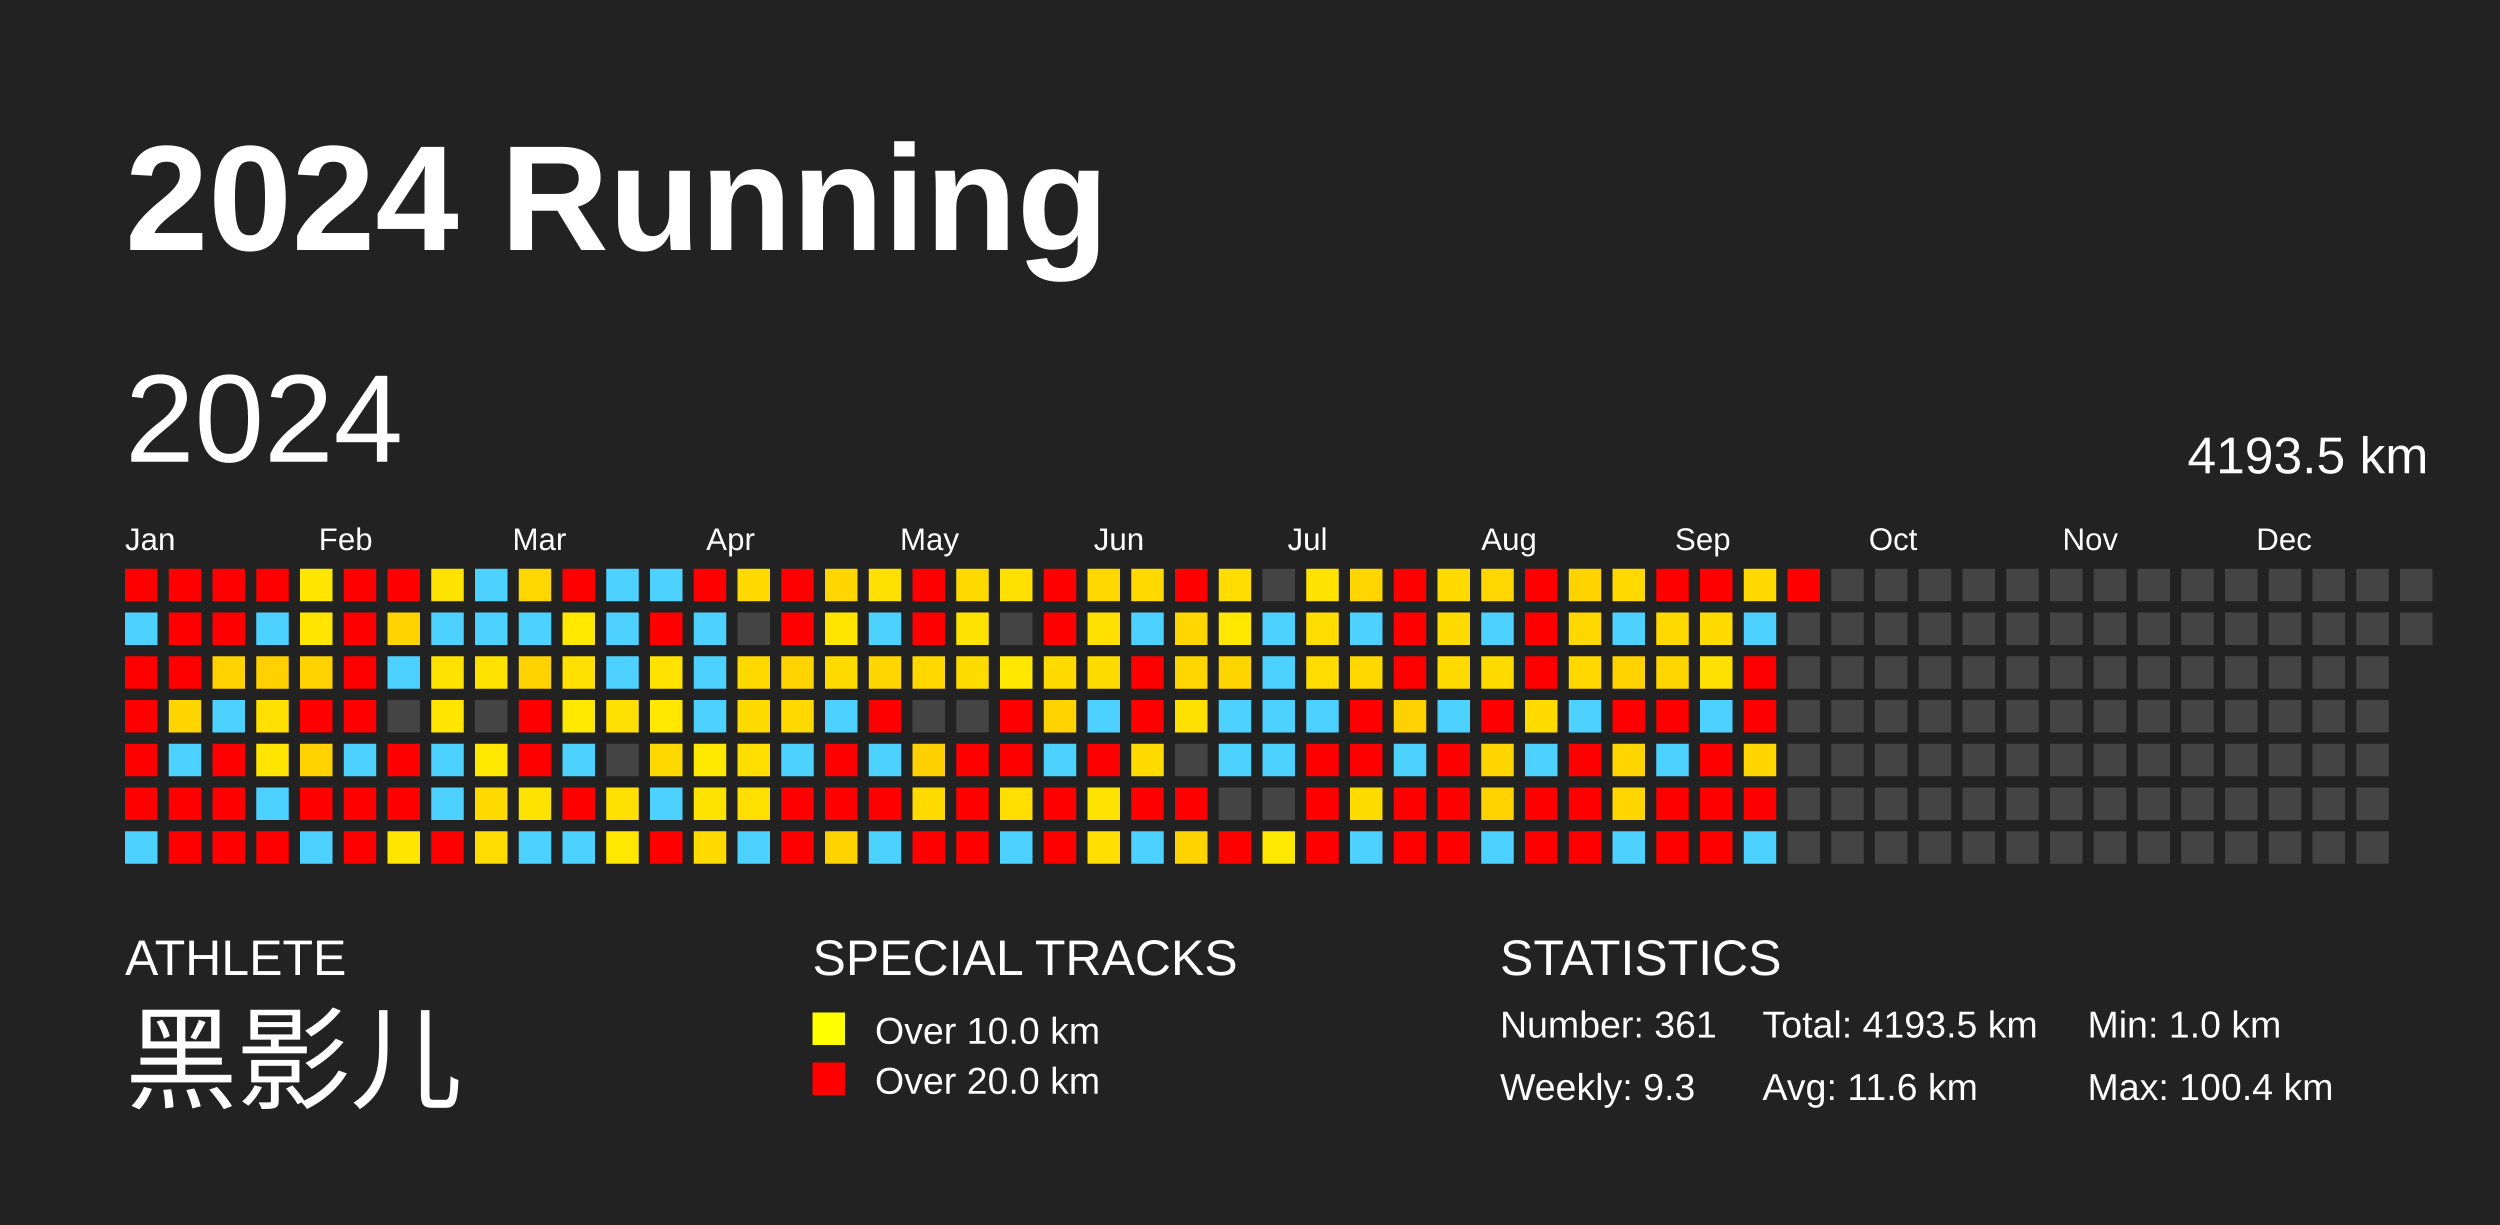
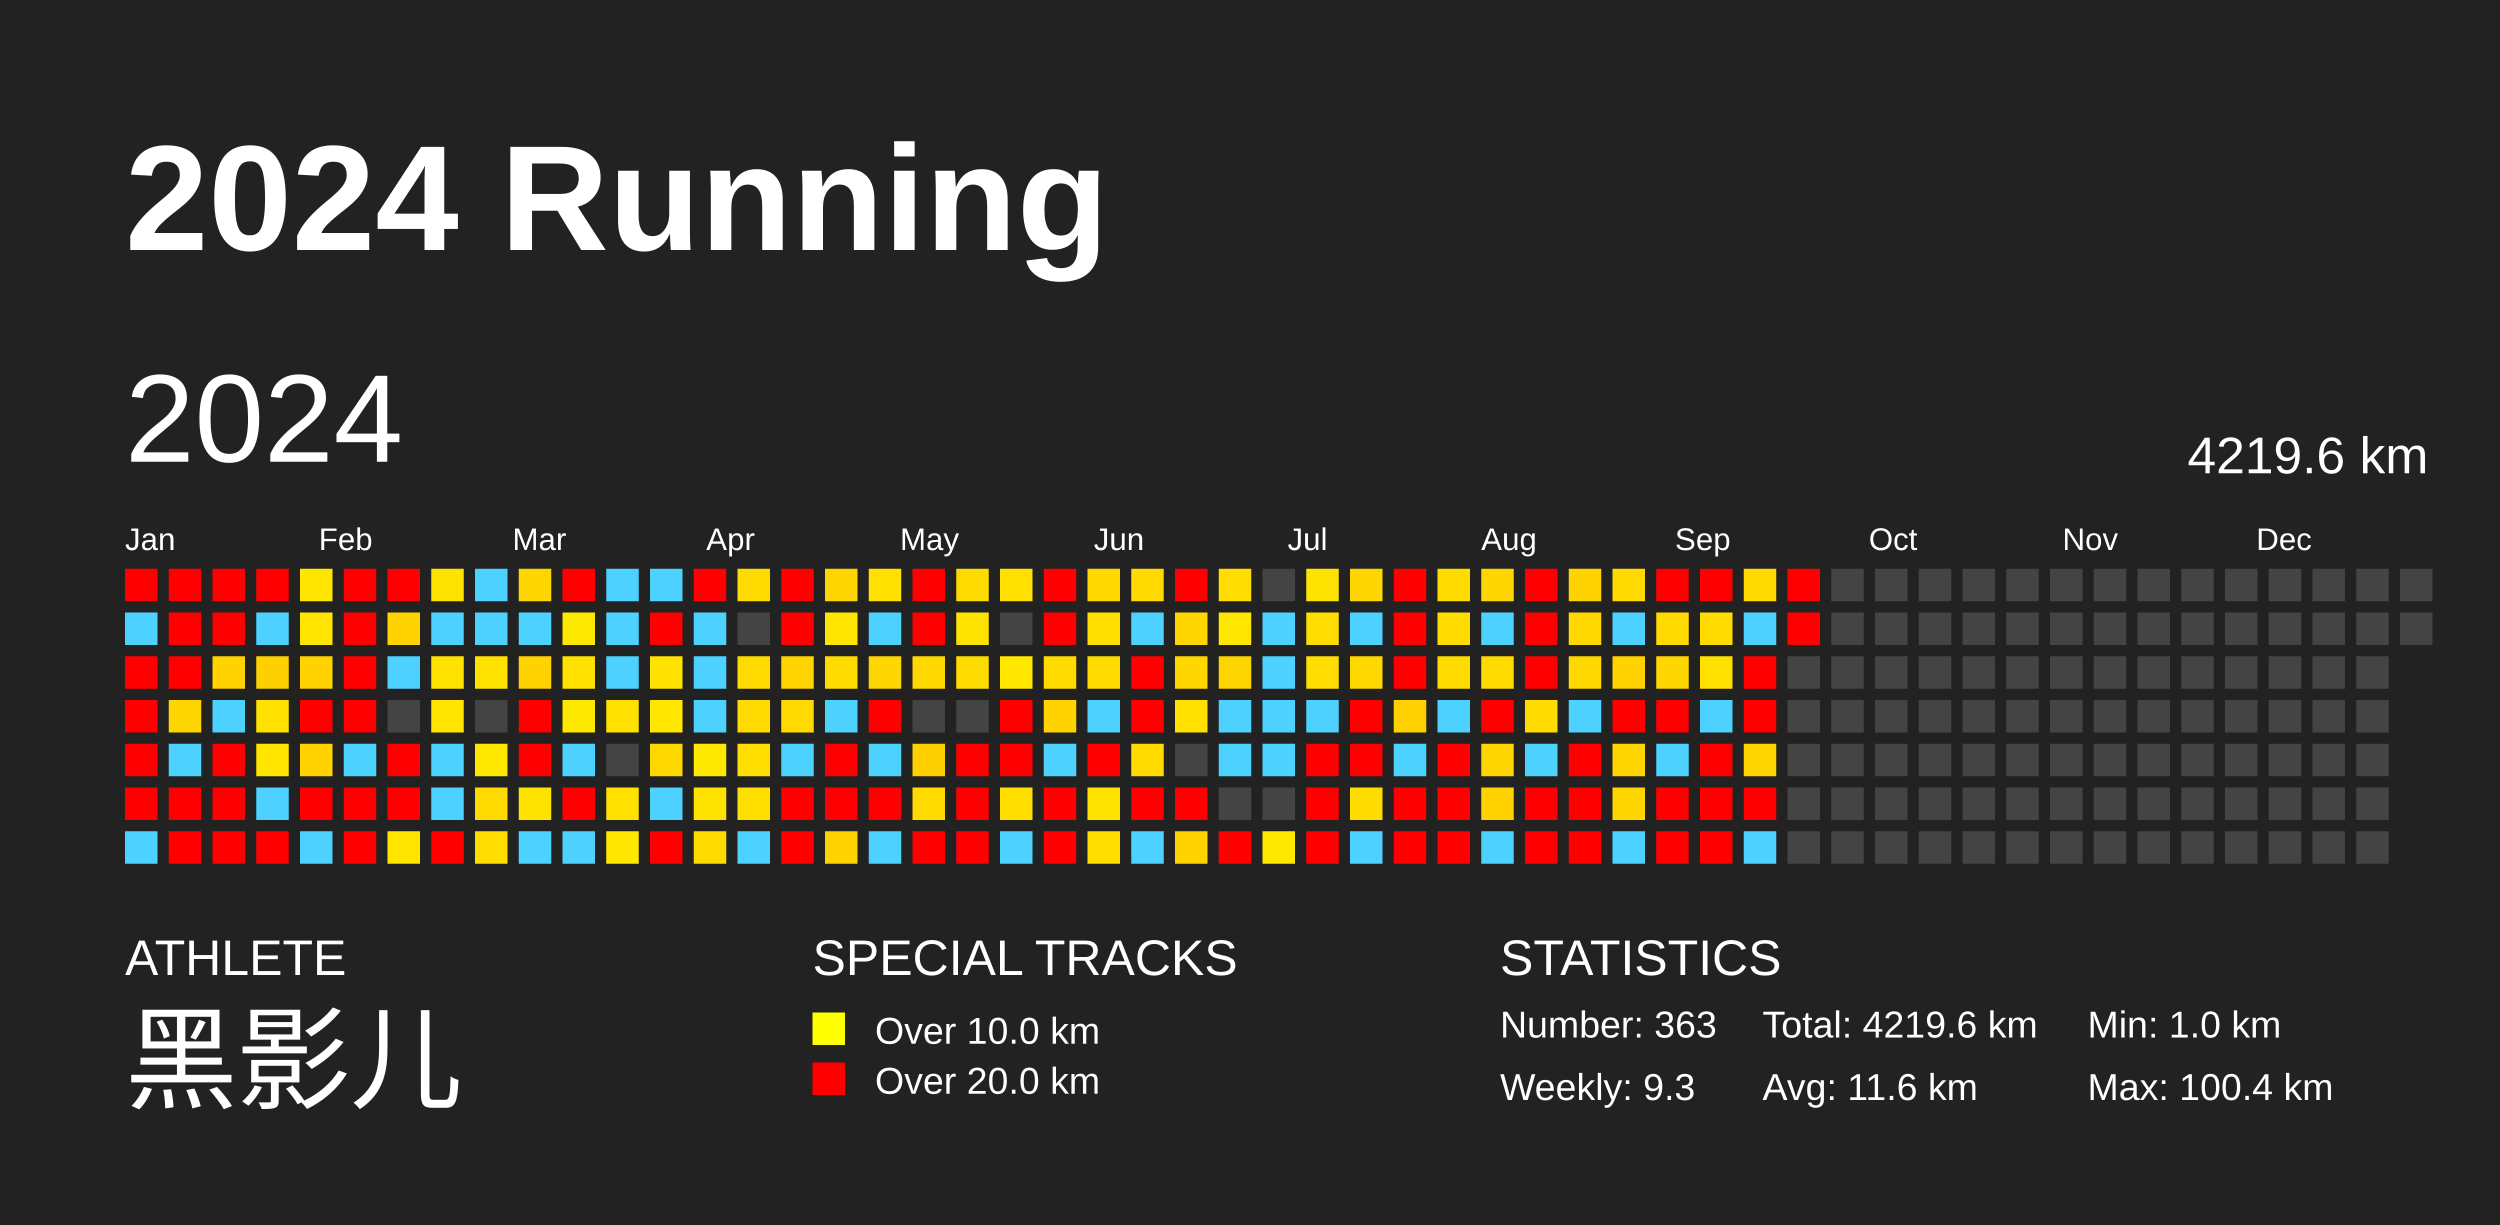
<svg xmlns="http://www.w3.org/2000/svg" baseProfile="full" height="98mm" version="1.1" viewBox="0,0,200,98" width="200mm">
  <defs />
  <rect fill="#222222" height="98" width="200" x="0" y="0" />
  <text fill="#FFFFFF" style="font-size:12px; font-family:Arial; font-weight:bold;" x="10" y="20">2024 Running</text>
  <text fill="#FFFFFF" style="font-size:4px; font-family:Arial" x="10" y="78">ATHLETE</text>
  <text fill="#FFFFFF" style="font-size:9px; font-family:Arial" x="10" y="88">黑影儿</text>
  <text fill="#FFFFFF" style="font-size:4px; font-family:Arial" x="65" y="78">SPECIAL TRACKS</text>
  <rect fill="yellow" height="2.6" width="2.6" x="65" y="81" />
  <text fill="#FFFFFF" style="font-size:3px; font-family:Arial" x="70" y="83.5">Over 10.0 km</text>
  <rect fill="red" height="2.6" width="2.6" x="65" y="85" />
  <text fill="#FFFFFF" style="font-size:3px; font-family:Arial" x="70" y="87.5">Over 20.0 km</text>
  <text fill="#FFFFFF" style="font-size:4px; font-family:Arial" x="120" y="78">STATISTICS</text>
-   <text fill="#FFFFFF" style="font-size:3px; font-family:Arial" x="120" y="83">Number: 361</text>
+   <text fill="#FFFFFF" style="font-size:3px; font-family:Arial" x="120" y="83">Number: 363</text>
  <text fill="#FFFFFF" style="font-size:3px; font-family:Arial" x="120" y="88">Weekly: 9.3</text>
-   <text fill="#FFFFFF" style="font-size:3px; font-family:Arial" x="141" y="83">Total: 4193.5 km</text>
+   <text fill="#FFFFFF" style="font-size:3px; font-family:Arial" x="141" y="83">Total: 4219.6 km</text>
  <text fill="#FFFFFF" style="font-size:3px; font-family:Arial" x="141" y="88">Avg: 11.6 km</text>
  <text fill="#FFFFFF" style="font-size:3px; font-family:Arial" x="167" y="83">Min: 1.0 km</text>
  <text fill="#FFFFFF" style="font-size:3px; font-family:Arial" x="167" y="88">Max: 100.4 km</text>
  <text dominant-baseline="hanging" fill="#FFFFFF" style="font-size:10.0px; font-family:Arial;" x="10" y="30">2024</text>
-   <text dominant-baseline="hanging" fill="#FFFFFF" style="font-size:4.125px; font-family:Arial;" x="175" y="35">4193.5 km</text>
+   <text dominant-baseline="hanging" fill="#FFFFFF" style="font-size:4.125px; font-family:Arial;" x="175" y="35">4219.6 km</text>
  <text fill="#FFFFFF" style="font-size:2.5px; font-family:Arial" x="10.0" y="44">Jan</text>
  <text fill="#FFFFFF" style="font-size:2.5px; font-family:Arial" x="25.5" y="44">Feb</text>
  <text fill="#FFFFFF" style="font-size:2.5px; font-family:Arial" x="41.0" y="44">Mar</text>
  <text fill="#FFFFFF" style="font-size:2.5px; font-family:Arial" x="56.5" y="44">Apr</text>
  <text fill="#FFFFFF" style="font-size:2.5px; font-family:Arial" x="72.0" y="44">May</text>
  <text fill="#FFFFFF" style="font-size:2.5px; font-family:Arial" x="87.5" y="44">Jun</text>
  <text fill="#FFFFFF" style="font-size:2.5px; font-family:Arial" x="103.0" y="44">Jul</text>
  <text fill="#FFFFFF" style="font-size:2.5px; font-family:Arial" x="118.5" y="44">Aug</text>
  <text fill="#FFFFFF" style="font-size:2.5px; font-family:Arial" x="134.0" y="44">Sep</text>
  <text fill="#FFFFFF" style="font-size:2.5px; font-family:Arial" x="149.5" y="44">Oct</text>
  <text fill="#FFFFFF" style="font-size:2.5px; font-family:Arial" x="165.0" y="44">Nov</text>
  <text fill="#FFFFFF" style="font-size:2.5px; font-family:Arial" x="180.5" y="44">Dec</text>
  <rect fill="red" height="2.6" width="2.6" x="10.0" y="45.5" />
  <rect fill="#4dd2ff" height="2.6" width="2.6" x="10.0" y="49.0" />
  <rect fill="red" height="2.6" width="2.6" x="10.0" y="52.5" />
  <rect fill="red" height="2.6" width="2.6" x="10.0" y="56.0" />
  <rect fill="red" height="2.6" width="2.6" x="10.0" y="59.5" />
  <rect fill="red" height="2.6" width="2.6" x="10.0" y="63.0" />
  <rect fill="#4dd2ff" height="2.6" width="2.6" x="10.0" y="66.5" />
  <rect fill="red" height="2.6" width="2.6" x="13.5" y="45.5" />
  <rect fill="red" height="2.6" width="2.6" x="13.5" y="49.0" />
  <rect fill="red" height="2.6" width="2.6" x="13.5" y="52.5" />
  <rect fill="#ffd500" height="2.6" width="2.6" x="13.5" y="56.0" />
  <rect fill="#4dd2ff" height="2.6" width="2.6" x="13.5" y="59.5" />
  <rect fill="red" height="2.6" width="2.6" x="13.5" y="63.0" />
  <rect fill="red" height="2.6" width="2.6" x="13.5" y="66.5" />
  <rect fill="red" height="2.6" width="2.6" x="17.0" y="45.5" />
  <rect fill="red" height="2.6" width="2.6" x="17.0" y="49.0" />
  <rect fill="#ffd200" height="2.6" width="2.6" x="17.0" y="52.5" />
  <rect fill="#4dd2ff" height="2.6" width="2.6" x="17.0" y="56.0" />
  <rect fill="red" height="2.6" width="2.6" x="17.0" y="59.5" />
  <rect fill="red" height="2.6" width="2.6" x="17.0" y="63.0" />
  <rect fill="red" height="2.6" width="2.6" x="17.0" y="66.5" />
  <rect fill="red" height="2.6" width="2.6" x="20.5" y="45.5" />
  <rect fill="#4dd2ff" height="2.6" width="2.6" x="20.5" y="49.0" />
  <rect fill="#ffd000" height="2.6" width="2.6" x="20.5" y="52.5" />
  <rect fill="#ffe000" height="2.6" width="2.6" x="20.5" y="56.0" />
  <rect fill="#ffe500" height="2.6" width="2.6" x="20.5" y="59.5" />
  <rect fill="#4dd2ff" height="2.6" width="2.6" x="20.5" y="63.0" />
  <rect fill="red" height="2.6" width="2.6" x="20.5" y="66.5" />
  <rect fill="#ffe600" height="2.6" width="2.6" x="24.0" y="45.5" />
  <rect fill="#ffe500" height="2.6" width="2.6" x="24.0" y="49.0" />
  <rect fill="#ffd200" height="2.6" width="2.6" x="24.0" y="52.5" />
  <rect fill="red" height="2.6" width="2.6" x="24.0" y="56.0" />
  <rect fill="#ffd200" height="2.6" width="2.6" x="24.0" y="59.5" />
  <rect fill="red" height="2.6" width="2.6" x="24.0" y="63.0" />
  <rect fill="#4dd2ff" height="2.6" width="2.6" x="24.0" y="66.5" />
  <rect fill="red" height="2.6" width="2.6" x="27.5" y="45.5" />
  <rect fill="red" height="2.6" width="2.6" x="27.5" y="49.0" />
  <rect fill="red" height="2.6" width="2.6" x="27.5" y="52.5" />
  <rect fill="red" height="2.6" width="2.6" x="27.5" y="56.0" />
  <rect fill="#4dd2ff" height="2.6" width="2.6" x="27.5" y="59.5" />
  <rect fill="red" height="2.6" width="2.6" x="27.5" y="63.0" />
  <rect fill="red" height="2.6" width="2.6" x="27.5" y="66.5" />
  <rect fill="red" height="2.6" width="2.6" x="31.0" y="45.5" />
  <rect fill="#ffd300" height="2.6" width="2.6" x="31.0" y="49.0" />
  <rect fill="#4dd2ff" height="2.6" width="2.6" x="31.0" y="52.5" />
  <rect fill="#444444" height="2.6" width="2.6" x="31.0" y="56.0" />
  <rect fill="red" height="2.6" width="2.6" x="31.0" y="59.5" />
  <rect fill="red" height="2.6" width="2.6" x="31.0" y="63.0" />
  <rect fill="#ffe500" height="2.6" width="2.6" x="31.0" y="66.5" />
  <rect fill="#ffe300" height="2.6" width="2.6" x="34.5" y="45.5" />
  <rect fill="#4dd2ff" height="2.6" width="2.6" x="34.5" y="49.0" />
  <rect fill="#ffe300" height="2.6" width="2.6" x="34.5" y="52.5" />
  <rect fill="#ffe500" height="2.6" width="2.6" x="34.5" y="56.0" />
  <rect fill="#4dd2ff" height="2.6" width="2.6" x="34.5" y="59.5" />
  <rect fill="#4dd2ff" height="2.6" width="2.6" x="34.5" y="63.0" />
  <rect fill="red" height="2.6" width="2.6" x="34.5" y="66.5" />
  <rect fill="#4dd2ff" height="2.6" width="2.6" x="38.0" y="45.5" />
  <rect fill="#4dd2ff" height="2.6" width="2.6" x="38.0" y="49.0" />
  <rect fill="#ffe300" height="2.6" width="2.6" x="38.0" y="52.5" />
  <rect fill="#444444" height="2.6" width="2.6" x="38.0" y="56.0" />
  <rect fill="#ffe800" height="2.6" width="2.6" x="38.0" y="59.5" />
  <rect fill="#ffda00" height="2.6" width="2.6" x="38.0" y="63.0" />
  <rect fill="#ffdd00" height="2.6" width="2.6" x="38.0" y="66.5" />
  <rect fill="#ffd700" height="2.6" width="2.6" x="41.5" y="45.5" />
  <rect fill="#4dd2ff" height="2.6" width="2.6" x="41.5" y="49.0" />
  <rect fill="#ffd200" height="2.6" width="2.6" x="41.5" y="52.5" />
  <rect fill="red" height="2.6" width="2.6" x="41.5" y="56.0" />
  <rect fill="red" height="2.6" width="2.6" x="41.5" y="59.5" />
  <rect fill="#ffe300" height="2.6" width="2.6" x="41.5" y="63.0" />
  <rect fill="#4dd2ff" height="2.6" width="2.6" x="41.5" y="66.5" />
  <rect fill="red" height="2.6" width="2.6" x="45.0" y="45.5" />
  <rect fill="#ffe800" height="2.6" width="2.6" x="45.0" y="49.0" />
  <rect fill="#ffe000" height="2.6" width="2.6" x="45.0" y="52.5" />
  <rect fill="#ffe800" height="2.6" width="2.6" x="45.0" y="56.0" />
  <rect fill="#4dd2ff" height="2.6" width="2.6" x="45.0" y="59.5" />
  <rect fill="red" height="2.6" width="2.6" x="45.0" y="63.0" />
  <rect fill="#4dd2ff" height="2.6" width="2.6" x="45.0" y="66.5" />
  <rect fill="#4dd2ff" height="2.6" width="2.6" x="48.5" y="45.5" />
  <rect fill="#4dd2ff" height="2.6" width="2.6" x="48.5" y="49.0" />
  <rect fill="#4dd2ff" height="2.6" width="2.6" x="48.5" y="52.5" />
  <rect fill="#ffe000" height="2.6" width="2.6" x="48.5" y="56.0" />
  <rect fill="#444444" height="2.6" width="2.6" x="48.5" y="59.5" />
  <rect fill="#ffe000" height="2.6" width="2.6" x="48.5" y="63.0" />
  <rect fill="#ffe700" height="2.6" width="2.6" x="48.5" y="66.5" />
  <rect fill="#4dd2ff" height="2.6" width="2.6" x="52.0" y="45.5" />
  <rect fill="red" height="2.6" width="2.6" x="52.0" y="49.0" />
  <rect fill="#ffe200" height="2.6" width="2.6" x="52.0" y="52.5" />
  <rect fill="#ffe700" height="2.6" width="2.6" x="52.0" y="56.0" />
  <rect fill="#ffd800" height="2.6" width="2.6" x="52.0" y="59.5" />
  <rect fill="#4dd2ff" height="2.6" width="2.6" x="52.0" y="63.0" />
  <rect fill="red" height="2.6" width="2.6" x="52.0" y="66.5" />
  <rect fill="red" height="2.6" width="2.6" x="55.5" y="45.5" />
  <rect fill="#4dd2ff" height="2.6" width="2.6" x="55.5" y="49.0" />
  <rect fill="#4dd2ff" height="2.6" width="2.6" x="55.5" y="52.5" />
  <rect fill="#4dd2ff" height="2.6" width="2.6" x="55.5" y="56.0" />
  <rect fill="#ffe800" height="2.6" width="2.6" x="55.5" y="59.5" />
  <rect fill="#ffe300" height="2.6" width="2.6" x="55.5" y="63.0" />
  <rect fill="#ffdb00" height="2.6" width="2.6" x="55.5" y="66.5" />
  <rect fill="#ffda00" height="2.6" width="2.6" x="59.0" y="45.5" />
  <rect fill="#444444" height="2.6" width="2.6" x="59.0" y="49.0" />
  <rect fill="#ffda00" height="2.6" width="2.6" x="59.0" y="52.5" />
  <rect fill="#ffda00" height="2.6" width="2.6" x="59.0" y="56.0" />
  <rect fill="#ffde00" height="2.6" width="2.6" x="59.0" y="59.5" />
  <rect fill="#ffdf00" height="2.6" width="2.6" x="59.0" y="63.0" />
  <rect fill="#4dd2ff" height="2.6" width="2.6" x="59.0" y="66.5" />
  <rect fill="red" height="2.6" width="2.6" x="62.5" y="45.5" />
  <rect fill="red" height="2.6" width="2.6" x="62.5" y="49.0" />
  <rect fill="#ffd400" height="2.6" width="2.6" x="62.5" y="52.5" />
  <rect fill="#ffd900" height="2.6" width="2.6" x="62.5" y="56.0" />
  <rect fill="#4dd2ff" height="2.6" width="2.6" x="62.5" y="59.5" />
  <rect fill="red" height="2.6" width="2.6" x="62.5" y="63.0" />
  <rect fill="red" height="2.6" width="2.6" x="62.5" y="66.5" />
  <rect fill="#ffd600" height="2.6" width="2.6" x="66.0" y="45.5" />
  <rect fill="#ffe500" height="2.6" width="2.6" x="66.0" y="49.0" />
  <rect fill="#ffdb00" height="2.6" width="2.6" x="66.0" y="52.5" />
  <rect fill="#4dd2ff" height="2.6" width="2.6" x="66.0" y="56.0" />
  <rect fill="red" height="2.6" width="2.6" x="66.0" y="59.5" />
  <rect fill="red" height="2.6" width="2.6" x="66.0" y="63.0" />
  <rect fill="#ffd300" height="2.6" width="2.6" x="66.0" y="66.5" />
  <rect fill="#ffe000" height="2.6" width="2.6" x="69.5" y="45.5" />
  <rect fill="#4dd2ff" height="2.6" width="2.6" x="69.5" y="49.0" />
  <rect fill="#ffd600" height="2.6" width="2.6" x="69.5" y="52.5" />
  <rect fill="red" height="2.6" width="2.6" x="69.5" y="56.0" />
  <rect fill="#4dd2ff" height="2.6" width="2.6" x="69.5" y="59.5" />
  <rect fill="red" height="2.6" width="2.6" x="69.5" y="63.0" />
  <rect fill="#4dd2ff" height="2.6" width="2.6" x="69.5" y="66.5" />
  <rect fill="red" height="2.6" width="2.6" x="73.0" y="45.5" />
  <rect fill="red" height="2.6" width="2.6" x="73.0" y="49.0" />
  <rect fill="#ffd800" height="2.6" width="2.6" x="73.0" y="52.5" />
  <rect fill="#444444" height="2.6" width="2.6" x="73.0" y="56.0" />
  <rect fill="#ffd000" height="2.6" width="2.6" x="73.0" y="59.5" />
  <rect fill="#ffdb00" height="2.6" width="2.6" x="73.0" y="63.0" />
  <rect fill="red" height="2.6" width="2.6" x="73.0" y="66.5" />
  <rect fill="#ffda00" height="2.6" width="2.6" x="76.5" y="45.5" />
  <rect fill="#ffe300" height="2.6" width="2.6" x="76.5" y="49.0" />
  <rect fill="#ffdc00" height="2.6" width="2.6" x="76.5" y="52.5" />
  <rect fill="#444444" height="2.6" width="2.6" x="76.5" y="56.0" />
  <rect fill="red" height="2.6" width="2.6" x="76.5" y="59.5" />
  <rect fill="red" height="2.6" width="2.6" x="76.5" y="63.0" />
  <rect fill="red" height="2.6" width="2.6" x="76.5" y="66.5" />
  <rect fill="#ffe000" height="2.6" width="2.6" x="80.0" y="45.5" />
  <rect fill="#444444" height="2.6" width="2.6" x="80.0" y="49.0" />
  <rect fill="#ffe700" height="2.6" width="2.6" x="80.0" y="52.5" />
  <rect fill="red" height="2.6" width="2.6" x="80.0" y="56.0" />
  <rect fill="red" height="2.6" width="2.6" x="80.0" y="59.5" />
  <rect fill="#ffde00" height="2.6" width="2.6" x="80.0" y="63.0" />
  <rect fill="#4dd2ff" height="2.6" width="2.6" x="80.0" y="66.5" />
  <rect fill="red" height="2.6" width="2.6" x="83.5" y="45.5" />
  <rect fill="red" height="2.6" width="2.6" x="83.5" y="49.0" />
  <rect fill="#ffdb00" height="2.6" width="2.6" x="83.5" y="52.5" />
  <rect fill="#ffd300" height="2.6" width="2.6" x="83.5" y="56.0" />
  <rect fill="#4dd2ff" height="2.6" width="2.6" x="83.5" y="59.5" />
  <rect fill="red" height="2.6" width="2.6" x="83.5" y="63.0" />
  <rect fill="red" height="2.6" width="2.6" x="83.5" y="66.5" />
  <rect fill="#ffd800" height="2.6" width="2.6" x="87.0" y="45.5" />
  <rect fill="#ffdf00" height="2.6" width="2.6" x="87.0" y="49.0" />
  <rect fill="#ffdc00" height="2.6" width="2.6" x="87.0" y="52.5" />
  <rect fill="#4dd2ff" height="2.6" width="2.6" x="87.0" y="56.0" />
  <rect fill="red" height="2.6" width="2.6" x="87.0" y="59.5" />
  <rect fill="#ffe300" height="2.6" width="2.6" x="87.0" y="63.0" />
  <rect fill="#ffde00" height="2.6" width="2.6" x="87.0" y="66.5" />
  <rect fill="#ffd900" height="2.6" width="2.6" x="90.5" y="45.5" />
  <rect fill="#4dd2ff" height="2.6" width="2.6" x="90.5" y="49.0" />
  <rect fill="red" height="2.6" width="2.6" x="90.5" y="52.5" />
  <rect fill="red" height="2.6" width="2.6" x="90.5" y="56.0" />
  <rect fill="#ffdb00" height="2.6" width="2.6" x="90.5" y="59.5" />
  <rect fill="red" height="2.6" width="2.6" x="90.5" y="63.0" />
  <rect fill="#4dd2ff" height="2.6" width="2.6" x="90.5" y="66.5" />
  <rect fill="red" height="2.6" width="2.6" x="94.0" y="45.5" />
  <rect fill="#ffd600" height="2.6" width="2.6" x="94.0" y="49.0" />
  <rect fill="#ffd600" height="2.6" width="2.6" x="94.0" y="52.5" />
  <rect fill="#ffe000" height="2.6" width="2.6" x="94.0" y="56.0" />
  <rect fill="#444444" height="2.6" width="2.6" x="94.0" y="59.5" />
  <rect fill="red" height="2.6" width="2.6" x="94.0" y="63.0" />
  <rect fill="#ffd300" height="2.6" width="2.6" x="94.0" y="66.5" />
  <rect fill="#ffdd00" height="2.6" width="2.6" x="97.5" y="45.5" />
  <rect fill="#ffe700" height="2.6" width="2.6" x="97.5" y="49.0" />
  <rect fill="#ffd500" height="2.6" width="2.6" x="97.5" y="52.5" />
  <rect fill="#4dd2ff" height="2.6" width="2.6" x="97.5" y="56.0" />
  <rect fill="#4dd2ff" height="2.6" width="2.6" x="97.5" y="59.5" />
  <rect fill="#444444" height="2.6" width="2.6" x="97.5" y="63.0" />
  <rect fill="red" height="2.6" width="2.6" x="97.5" y="66.5" />
  <rect fill="#444444" height="2.6" width="2.6" x="101.0" y="45.5" />
  <rect fill="#4dd2ff" height="2.6" width="2.6" x="101.0" y="49.0" />
  <rect fill="#4dd2ff" height="2.6" width="2.6" x="101.0" y="52.5" />
  <rect fill="#4dd2ff" height="2.6" width="2.6" x="101.0" y="56.0" />
  <rect fill="#4dd2ff" height="2.6" width="2.6" x="101.0" y="59.5" />
  <rect fill="#444444" height="2.6" width="2.6" x="101.0" y="63.0" />
  <rect fill="#ffe800" height="2.6" width="2.6" x="101.0" y="66.5" />
  <rect fill="#ffe300" height="2.6" width="2.6" x="104.5" y="45.5" />
  <rect fill="#ffdd00" height="2.6" width="2.6" x="104.5" y="49.0" />
  <rect fill="#ffdd00" height="2.6" width="2.6" x="104.5" y="52.5" />
  <rect fill="#4dd2ff" height="2.6" width="2.6" x="104.5" y="56.0" />
  <rect fill="red" height="2.6" width="2.6" x="104.5" y="59.5" />
  <rect fill="red" height="2.6" width="2.6" x="104.5" y="63.0" />
  <rect fill="red" height="2.6" width="2.6" x="104.5" y="66.5" />
  <rect fill="#ffd600" height="2.6" width="2.6" x="108.0" y="45.5" />
  <rect fill="#4dd2ff" height="2.6" width="2.6" x="108.0" y="49.0" />
  <rect fill="#ffd800" height="2.6" width="2.6" x="108.0" y="52.5" />
  <rect fill="red" height="2.6" width="2.6" x="108.0" y="56.0" />
  <rect fill="red" height="2.6" width="2.6" x="108.0" y="59.5" />
  <rect fill="#ffdc00" height="2.6" width="2.6" x="108.0" y="63.0" />
  <rect fill="#4dd2ff" height="2.6" width="2.6" x="108.0" y="66.5" />
  <rect fill="red" height="2.6" width="2.6" x="111.5" y="45.5" />
  <rect fill="red" height="2.6" width="2.6" x="111.5" y="49.0" />
  <rect fill="red" height="2.6" width="2.6" x="111.5" y="52.5" />
  <rect fill="#ffd100" height="2.6" width="2.6" x="111.5" y="56.0" />
  <rect fill="#4dd2ff" height="2.6" width="2.6" x="111.5" y="59.5" />
  <rect fill="red" height="2.6" width="2.6" x="111.5" y="63.0" />
  <rect fill="red" height="2.6" width="2.6" x="111.5" y="66.5" />
  <rect fill="#ffdb00" height="2.6" width="2.6" x="115.0" y="45.5" />
  <rect fill="#ffdb00" height="2.6" width="2.6" x="115.0" y="49.0" />
  <rect fill="#ffdb00" height="2.6" width="2.6" x="115.0" y="52.5" />
  <rect fill="#4dd2ff" height="2.6" width="2.6" x="115.0" y="56.0" />
  <rect fill="red" height="2.6" width="2.6" x="115.0" y="59.5" />
  <rect fill="red" height="2.6" width="2.6" x="115.0" y="63.0" />
  <rect fill="red" height="2.6" width="2.6" x="115.0" y="66.5" />
  <rect fill="#ffd700" height="2.6" width="2.6" x="118.5" y="45.5" />
  <rect fill="#4dd2ff" height="2.6" width="2.6" x="118.5" y="49.0" />
  <rect fill="#ffdb00" height="2.6" width="2.6" x="118.5" y="52.5" />
  <rect fill="red" height="2.6" width="2.6" x="118.5" y="56.0" />
  <rect fill="#ffd500" height="2.6" width="2.6" x="118.5" y="59.5" />
  <rect fill="#ffd200" height="2.6" width="2.6" x="118.5" y="63.0" />
  <rect fill="#4dd2ff" height="2.6" width="2.6" x="118.5" y="66.5" />
  <rect fill="red" height="2.6" width="2.6" x="122.0" y="45.5" />
  <rect fill="red" height="2.6" width="2.6" x="122.0" y="49.0" />
  <rect fill="red" height="2.6" width="2.6" x="122.0" y="52.5" />
  <rect fill="#ffdb00" height="2.6" width="2.6" x="122.0" y="56.0" />
  <rect fill="#4dd2ff" height="2.6" width="2.6" x="122.0" y="59.5" />
  <rect fill="red" height="2.6" width="2.6" x="122.0" y="63.0" />
  <rect fill="red" height="2.6" width="2.6" x="122.0" y="66.5" />
  <rect fill="#ffd300" height="2.6" width="2.6" x="125.5" y="45.5" />
  <rect fill="#ffd800" height="2.6" width="2.6" x="125.5" y="49.0" />
  <rect fill="#ffd800" height="2.6" width="2.6" x="125.5" y="52.5" />
  <rect fill="#4dd2ff" height="2.6" width="2.6" x="125.5" y="56.0" />
  <rect fill="red" height="2.6" width="2.6" x="125.5" y="59.5" />
  <rect fill="red" height="2.6" width="2.6" x="125.5" y="63.0" />
  <rect fill="red" height="2.6" width="2.6" x="125.5" y="66.5" />
  <rect fill="#ffd900" height="2.6" width="2.6" x="129.0" y="45.5" />
  <rect fill="#4dd2ff" height="2.6" width="2.6" x="129.0" y="49.0" />
  <rect fill="#ffd200" height="2.6" width="2.6" x="129.0" y="52.5" />
  <rect fill="red" height="2.6" width="2.6" x="129.0" y="56.0" />
  <rect fill="#ffd600" height="2.6" width="2.6" x="129.0" y="59.5" />
  <rect fill="#ffd600" height="2.6" width="2.6" x="129.0" y="63.0" />
  <rect fill="#4dd2ff" height="2.6" width="2.6" x="129.0" y="66.5" />
  <rect fill="red" height="2.6" width="2.6" x="132.5" y="45.5" />
  <rect fill="#ffd900" height="2.6" width="2.6" x="132.5" y="49.0" />
  <rect fill="#ffd600" height="2.6" width="2.6" x="132.5" y="52.5" />
  <rect fill="red" height="2.6" width="2.6" x="132.5" y="56.0" />
  <rect fill="#4dd2ff" height="2.6" width="2.6" x="132.5" y="59.5" />
  <rect fill="red" height="2.6" width="2.6" x="132.5" y="63.0" />
  <rect fill="red" height="2.6" width="2.6" x="132.5" y="66.5" />
  <rect fill="red" height="2.6" width="2.6" x="136.0" y="45.5" />
  <rect fill="#ffdb00" height="2.6" width="2.6" x="136.0" y="49.0" />
  <rect fill="#ffe000" height="2.6" width="2.6" x="136.0" y="52.5" />
  <rect fill="#4dd2ff" height="2.6" width="2.6" x="136.0" y="56.0" />
  <rect fill="red" height="2.6" width="2.6" x="136.0" y="59.5" />
  <rect fill="red" height="2.6" width="2.6" x="136.0" y="63.0" />
  <rect fill="red" height="2.6" width="2.6" x="136.0" y="66.5" />
  <rect fill="#ffd900" height="2.6" width="2.6" x="139.5" y="45.5" />
  <rect fill="#4dd2ff" height="2.6" width="2.6" x="139.5" y="49.0" />
  <rect fill="red" height="2.6" width="2.6" x="139.5" y="52.5" />
  <rect fill="red" height="2.6" width="2.6" x="139.5" y="56.0" />
  <rect fill="#ffd600" height="2.6" width="2.6" x="139.5" y="59.5" />
  <rect fill="red" height="2.6" width="2.6" x="139.5" y="63.0" />
  <rect fill="#4dd2ff" height="2.6" width="2.6" x="139.5" y="66.5" />
  <rect fill="red" height="2.6" width="2.6" x="143.0" y="45.5" />
-   <rect fill="#444444" height="2.6" width="2.6" x="143.0" y="49.0" />
+   <rect fill="red" height="2.6" width="2.6" x="143.0" y="49.0" />
  <rect fill="#444444" height="2.6" width="2.6" x="143.0" y="52.5" />
  <rect fill="#444444" height="2.6" width="2.6" x="143.0" y="56.0" />
  <rect fill="#444444" height="2.6" width="2.6" x="143.0" y="59.5" />
  <rect fill="#444444" height="2.6" width="2.6" x="143.0" y="63.0" />
  <rect fill="#444444" height="2.6" width="2.6" x="143.0" y="66.5" />
  <rect fill="#444444" height="2.6" width="2.6" x="146.5" y="45.5" />
  <rect fill="#444444" height="2.6" width="2.6" x="146.5" y="49.0" />
  <rect fill="#444444" height="2.6" width="2.6" x="146.5" y="52.5" />
  <rect fill="#444444" height="2.6" width="2.6" x="146.5" y="56.0" />
  <rect fill="#444444" height="2.6" width="2.6" x="146.5" y="59.5" />
  <rect fill="#444444" height="2.6" width="2.6" x="146.5" y="63.0" />
  <rect fill="#444444" height="2.6" width="2.6" x="146.5" y="66.5" />
  <rect fill="#444444" height="2.6" width="2.6" x="150.0" y="45.5" />
  <rect fill="#444444" height="2.6" width="2.6" x="150.0" y="49.0" />
  <rect fill="#444444" height="2.6" width="2.6" x="150.0" y="52.5" />
  <rect fill="#444444" height="2.6" width="2.6" x="150.0" y="56.0" />
  <rect fill="#444444" height="2.6" width="2.6" x="150.0" y="59.5" />
  <rect fill="#444444" height="2.6" width="2.6" x="150.0" y="63.0" />
  <rect fill="#444444" height="2.6" width="2.6" x="150.0" y="66.5" />
  <rect fill="#444444" height="2.6" width="2.6" x="153.5" y="45.5" />
  <rect fill="#444444" height="2.6" width="2.6" x="153.5" y="49.0" />
  <rect fill="#444444" height="2.6" width="2.6" x="153.5" y="52.5" />
  <rect fill="#444444" height="2.6" width="2.6" x="153.5" y="56.0" />
  <rect fill="#444444" height="2.6" width="2.6" x="153.5" y="59.5" />
  <rect fill="#444444" height="2.6" width="2.6" x="153.5" y="63.0" />
  <rect fill="#444444" height="2.6" width="2.6" x="153.5" y="66.5" />
  <rect fill="#444444" height="2.6" width="2.6" x="157.0" y="45.5" />
  <rect fill="#444444" height="2.6" width="2.6" x="157.0" y="49.0" />
  <rect fill="#444444" height="2.6" width="2.6" x="157.0" y="52.5" />
  <rect fill="#444444" height="2.6" width="2.6" x="157.0" y="56.0" />
  <rect fill="#444444" height="2.6" width="2.6" x="157.0" y="59.5" />
  <rect fill="#444444" height="2.6" width="2.6" x="157.0" y="63.0" />
  <rect fill="#444444" height="2.6" width="2.6" x="157.0" y="66.5" />
  <rect fill="#444444" height="2.6" width="2.6" x="160.5" y="45.5" />
  <rect fill="#444444" height="2.6" width="2.6" x="160.5" y="49.0" />
  <rect fill="#444444" height="2.6" width="2.6" x="160.5" y="52.5" />
  <rect fill="#444444" height="2.6" width="2.6" x="160.5" y="56.0" />
  <rect fill="#444444" height="2.6" width="2.6" x="160.5" y="59.5" />
  <rect fill="#444444" height="2.6" width="2.6" x="160.5" y="63.0" />
  <rect fill="#444444" height="2.6" width="2.6" x="160.5" y="66.5" />
  <rect fill="#444444" height="2.6" width="2.6" x="164.0" y="45.5" />
  <rect fill="#444444" height="2.6" width="2.6" x="164.0" y="49.0" />
  <rect fill="#444444" height="2.6" width="2.6" x="164.0" y="52.5" />
  <rect fill="#444444" height="2.6" width="2.6" x="164.0" y="56.0" />
  <rect fill="#444444" height="2.6" width="2.6" x="164.0" y="59.5" />
  <rect fill="#444444" height="2.6" width="2.6" x="164.0" y="63.0" />
  <rect fill="#444444" height="2.6" width="2.6" x="164.0" y="66.5" />
  <rect fill="#444444" height="2.6" width="2.6" x="167.5" y="45.5" />
  <rect fill="#444444" height="2.6" width="2.6" x="167.5" y="49.0" />
  <rect fill="#444444" height="2.6" width="2.6" x="167.5" y="52.5" />
  <rect fill="#444444" height="2.6" width="2.6" x="167.5" y="56.0" />
  <rect fill="#444444" height="2.6" width="2.6" x="167.5" y="59.5" />
  <rect fill="#444444" height="2.6" width="2.6" x="167.5" y="63.0" />
  <rect fill="#444444" height="2.6" width="2.6" x="167.5" y="66.5" />
  <rect fill="#444444" height="2.6" width="2.6" x="171.0" y="45.5" />
  <rect fill="#444444" height="2.6" width="2.6" x="171.0" y="49.0" />
  <rect fill="#444444" height="2.6" width="2.6" x="171.0" y="52.5" />
  <rect fill="#444444" height="2.6" width="2.6" x="171.0" y="56.0" />
  <rect fill="#444444" height="2.6" width="2.6" x="171.0" y="59.5" />
  <rect fill="#444444" height="2.6" width="2.6" x="171.0" y="63.0" />
  <rect fill="#444444" height="2.6" width="2.6" x="171.0" y="66.5" />
  <rect fill="#444444" height="2.6" width="2.6" x="174.5" y="45.5" />
  <rect fill="#444444" height="2.6" width="2.6" x="174.5" y="49.0" />
  <rect fill="#444444" height="2.6" width="2.6" x="174.5" y="52.5" />
  <rect fill="#444444" height="2.6" width="2.6" x="174.5" y="56.0" />
  <rect fill="#444444" height="2.6" width="2.6" x="174.5" y="59.5" />
  <rect fill="#444444" height="2.6" width="2.6" x="174.5" y="63.0" />
  <rect fill="#444444" height="2.6" width="2.6" x="174.5" y="66.5" />
  <rect fill="#444444" height="2.6" width="2.6" x="178.0" y="45.5" />
  <rect fill="#444444" height="2.6" width="2.6" x="178.0" y="49.0" />
  <rect fill="#444444" height="2.6" width="2.6" x="178.0" y="52.5" />
  <rect fill="#444444" height="2.6" width="2.6" x="178.0" y="56.0" />
  <rect fill="#444444" height="2.6" width="2.6" x="178.0" y="59.5" />
  <rect fill="#444444" height="2.6" width="2.6" x="178.0" y="63.0" />
  <rect fill="#444444" height="2.6" width="2.6" x="178.0" y="66.5" />
  <rect fill="#444444" height="2.6" width="2.6" x="181.5" y="45.5" />
  <rect fill="#444444" height="2.6" width="2.6" x="181.5" y="49.0" />
  <rect fill="#444444" height="2.6" width="2.6" x="181.5" y="52.5" />
  <rect fill="#444444" height="2.6" width="2.6" x="181.5" y="56.0" />
  <rect fill="#444444" height="2.6" width="2.6" x="181.5" y="59.5" />
  <rect fill="#444444" height="2.6" width="2.6" x="181.5" y="63.0" />
  <rect fill="#444444" height="2.6" width="2.6" x="181.5" y="66.5" />
  <rect fill="#444444" height="2.6" width="2.6" x="185.0" y="45.5" />
  <rect fill="#444444" height="2.6" width="2.6" x="185.0" y="49.0" />
  <rect fill="#444444" height="2.6" width="2.6" x="185.0" y="52.5" />
  <rect fill="#444444" height="2.6" width="2.6" x="185.0" y="56.0" />
  <rect fill="#444444" height="2.6" width="2.6" x="185.0" y="59.5" />
  <rect fill="#444444" height="2.6" width="2.6" x="185.0" y="63.0" />
  <rect fill="#444444" height="2.6" width="2.6" x="185.0" y="66.5" />
  <rect fill="#444444" height="2.6" width="2.6" x="188.5" y="45.5" />
  <rect fill="#444444" height="2.6" width="2.6" x="188.5" y="49.0" />
  <rect fill="#444444" height="2.6" width="2.6" x="188.5" y="52.5" />
  <rect fill="#444444" height="2.6" width="2.6" x="188.5" y="56.0" />
  <rect fill="#444444" height="2.6" width="2.6" x="188.5" y="59.5" />
  <rect fill="#444444" height="2.6" width="2.6" x="188.5" y="63.0" />
  <rect fill="#444444" height="2.6" width="2.6" x="188.5" y="66.5" />
  <rect fill="#444444" height="2.6" width="2.6" x="192.0" y="45.5" />
  <rect fill="#444444" height="2.6" width="2.6" x="192.0" y="49.0" />
</svg>
